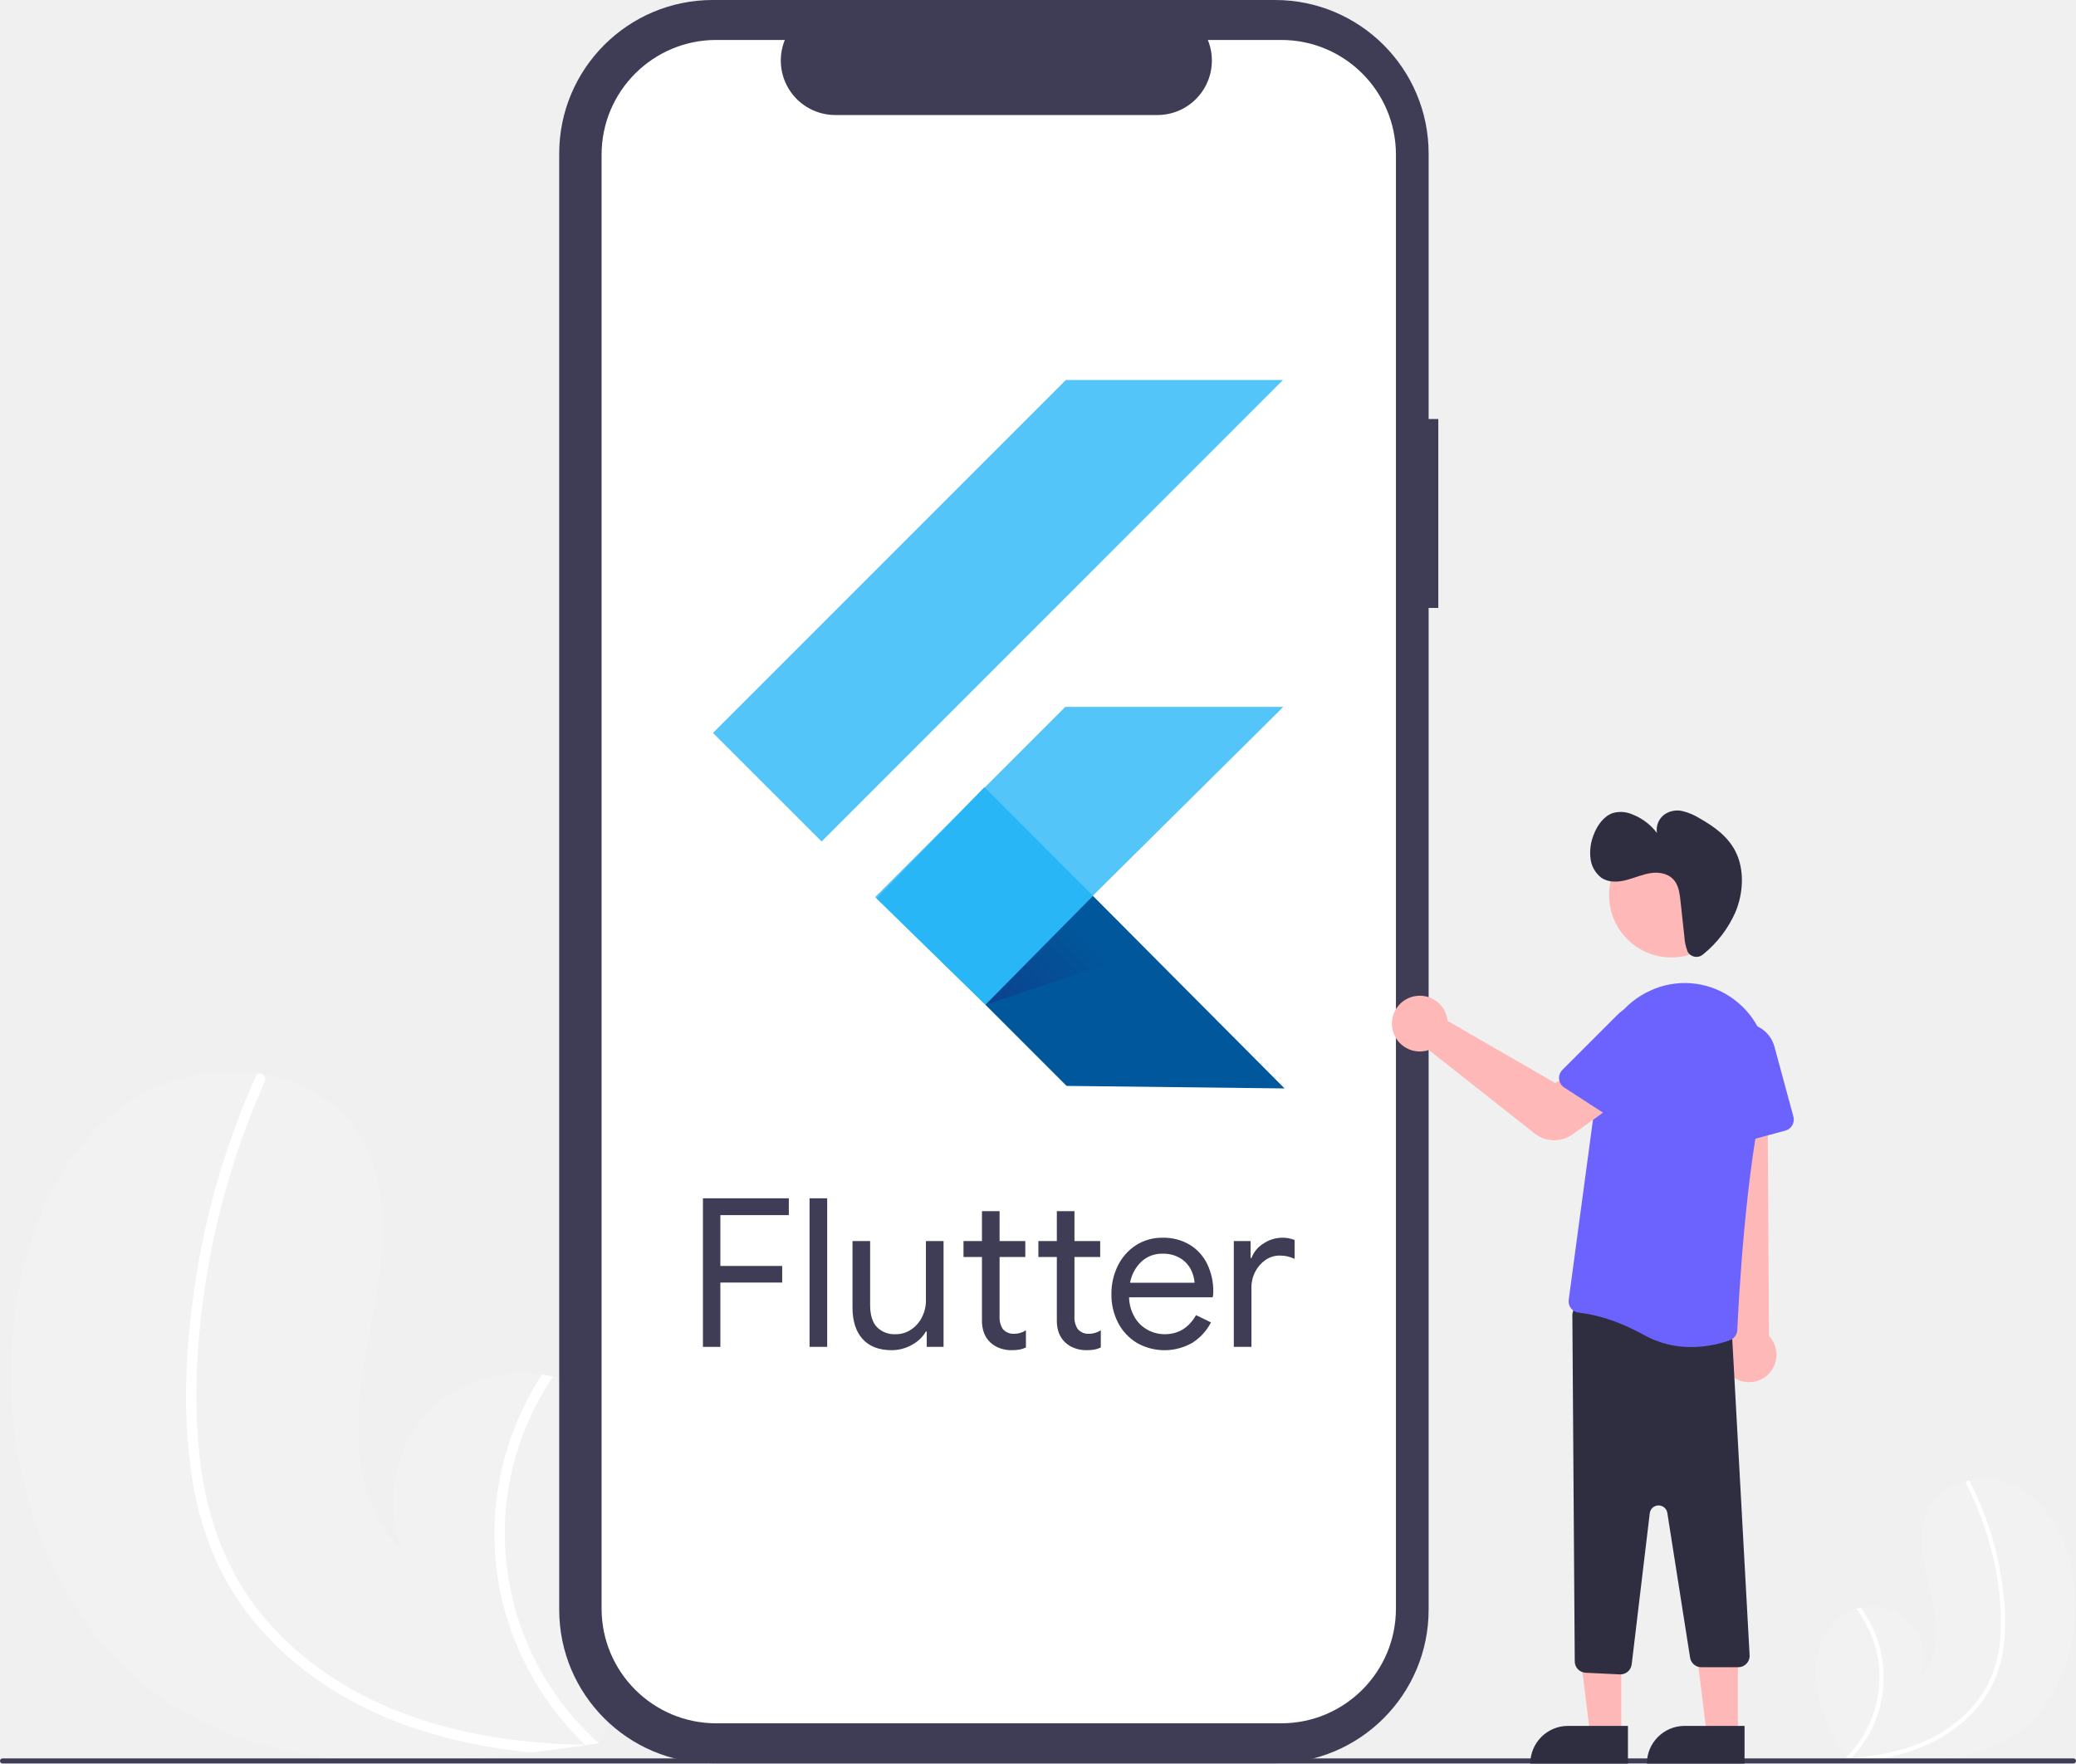
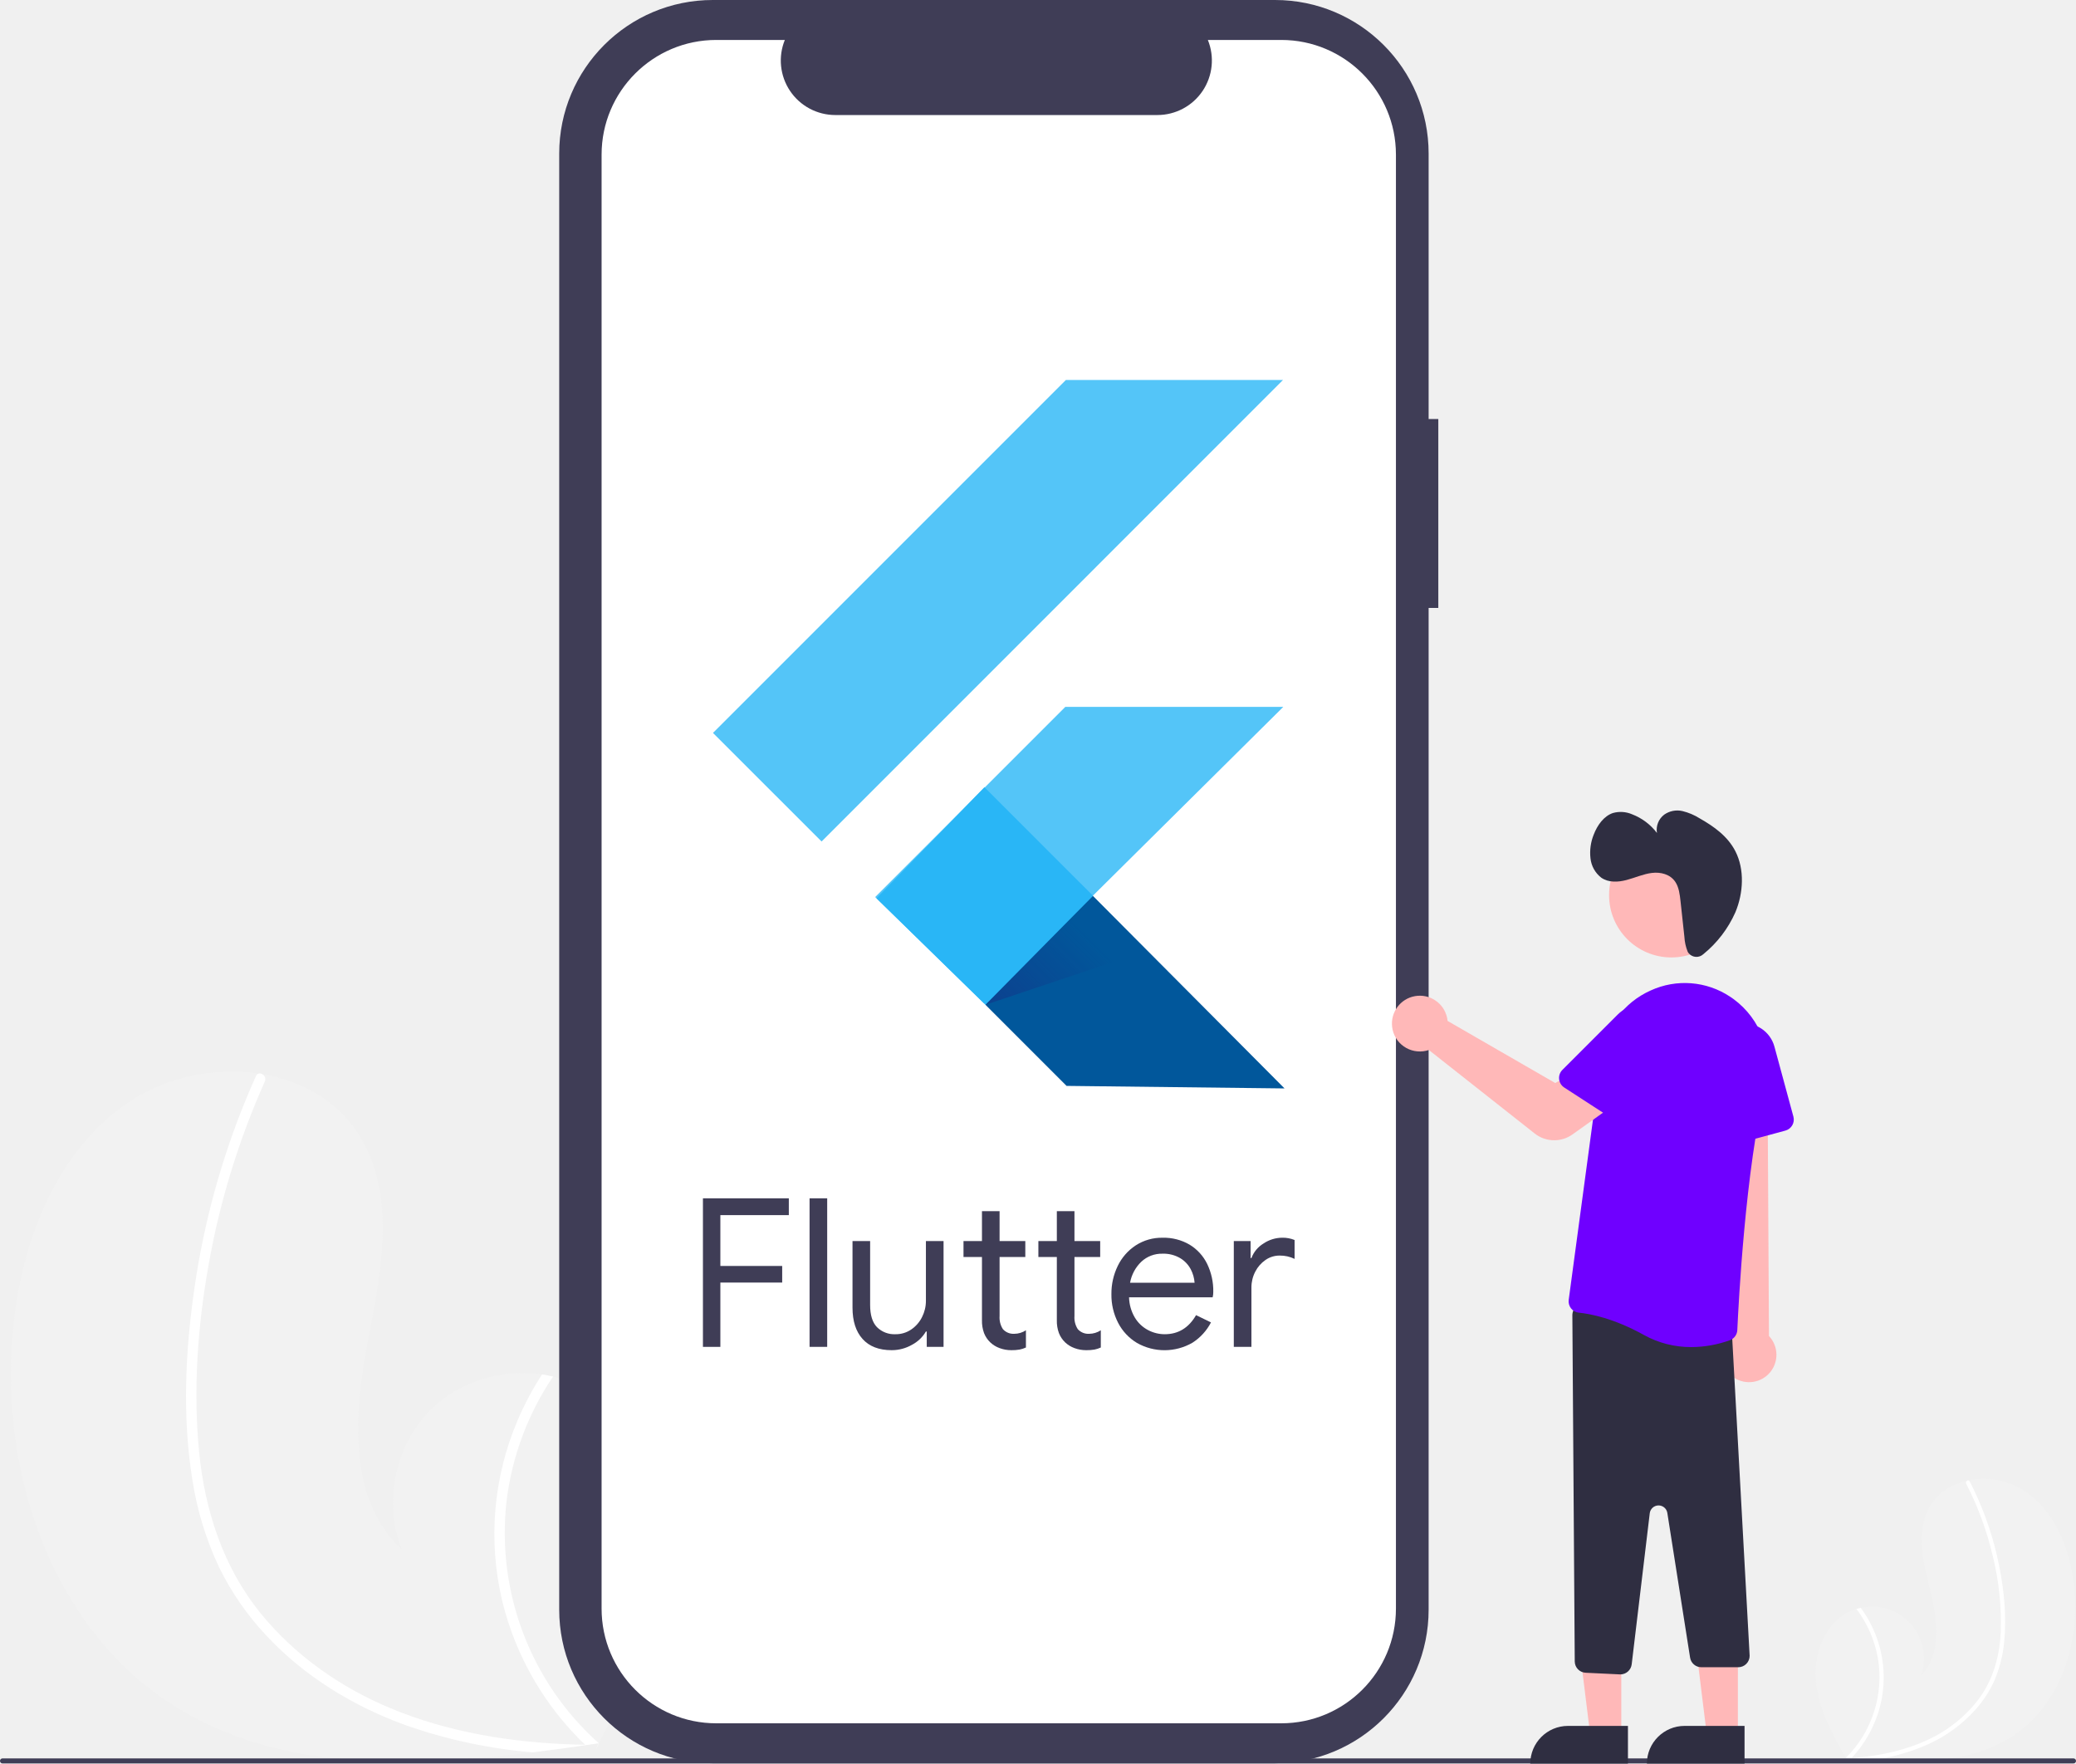
- <svg xmlns="http://www.w3.org/2000/svg" id="bf4e4837-25b8-4dca-836a-dd4921ba630c" data-name="Layer 1" width="819" height="695.681" viewBox="0 0 819 695.681">
+ <svg xmlns="http://www.w3.org/2000/svg" data-name="Layer 1" width="819" height="695.681" viewBox="0 0 819 695.681">
  <defs>
-     <linearGradient id="e8f3bced-dea3-4e6a-a8e5-01bc48f24d29" x1="399.625" y1="402.985" x2="431.5" y2="371.11" gradientUnits="userSpaceOnUse">
+     <linearGradient id="e8f3bced-dea3-4e6a-a8e5-01bc48f24d29-28" x1="399.625" y1="402.985" x2="431.5" y2="371.11" gradientUnits="userSpaceOnUse">
      <stop offset="0" stop-color="#1a237e" stop-opacity="0.4" />
      <stop offset="1" stop-color="#1a237e" stop-opacity="0" />
    </linearGradient>
  </defs>
  <path d="M258.252,774.45c41.301,26.492,92.898,25.148,142.507,18.94,6.927-.866,13.801-1.815,20.608-2.805.041-.013.095-.012.137-.025.327-.049.655-.098.968-.134,1.405-.208,2.81-.417,4.202-.625l-.296.648-.931,2.012c.337-.675.675-1.336,1.012-2.011.099-.202.211-.405.31-.607,11.688-23.146,23.226-47.111,25.106-72.922,1.937-26.79-9.172-56.407-33.296-68.22a47.325,47.325,0,0,0-9.916-3.537c-1.424-.35-2.862-.618-4.314-.846-15.191-2.25-31.459,2.328-42.763,12.811-14.952,13.894-20.18,37.268-12.584,56.213-20.954-19.286-19.034-52.513-13.676-80.485,5.371-27.972,12.02-59.134-3.276-83.172-8.503-13.38-22.609-21.205-38.107-23.827-.475-.076-.95-.152-1.425-.214-17.987-2.663-37.666,1.587-52.605,12.174-28.28,20.03-41.427,55.821-44.457,90.35C190.57,683.73,211.295,744.326,258.252,774.45Z" transform="translate(-190.5 -102.1595)" fill="#f2f2f2" />
  <path d="M266.314,685.367a125.842,125.842,0,0,0,10.585,34.942,109.271,109.271,0,0,0,18.436,26.757c15.217,16.416,34.808,28.318,55.791,35.82a201.497,201.497,0,0,0,49.634,10.503c6.927-.866,13.801-1.815,20.608-2.805.041-.013.095-.012.137-.025.327-.049.655-.098.968-.134,1.405-.208,2.81-.417,4.202-.625l-.296.648-.931,2.012c.337-.675.675-1.336,1.012-2.011.099-.202.211-.405.31-.607a111.384,111.384,0,0,1-36.425-95.61,112.338,112.338,0,0,1,18.319-49.07c-1.424-.35-2.862-.618-4.314-.846a116.473,116.473,0,0,0-9.66,18.144,114.125,114.125,0,0,0-6.003,71.426A116.68,116.68,0,0,0,421.342,790.407c-1.333-.022-2.68-.058-3.999-.106-24.972-.764-50.068-4.768-73.206-14.496C324.595,767.605,306.649,754.981,293.258,738.459,278.585,720.364,271.345,698.037,269.068,675.07c-2.427-24.589-.584-49.843,3.747-74.116a309.788,309.788,0,0,1,22.169-72.208,2.227,2.227,0,0,0-1.042-2.888,1.894,1.894,0,0,0-1.425-.214,1.649,1.649,0,0,0-1.037.99c-1.271,2.85-2.516,5.701-3.706,8.58a313.304,313.304,0,0,0-20.524,74.78C263.633,634.769,262.38,660.549,266.314,685.367Z" transform="translate(-190.5 -102.1595)" fill="#fff" />
-   <path id="fe7ea4cb-bc3a-4b8d-a4ea-d66dad23bcdf" data-name="Path 22" d="M757.927,267.442h-3.821V162.753a60.594,60.594,0,0,0-60.594-60.594H471.706a60.594,60.594,0,0,0-60.594,60.594V737.097a60.594,60.594,0,0,0,60.594,60.594H693.512a60.594,60.594,0,0,0,60.593-60.594V341.962h3.821Z" transform="translate(-190.5 -102.1595)" fill="#3f3d56" />
-   <path id="eacd08e9-88f4-437e-9f6d-ef6f76b30d28" data-name="Path 23" d="M695.957,117.918H667.006a21.498,21.498,0,0,1-19.907,29.617h-127.07a21.498,21.498,0,0,1-19.905-29.617H473.083A45.251,45.251,0,0,0,427.832,163.169V736.678A45.251,45.251,0,0,0,473.083,781.929h222.874a45.251,45.251,0,0,0,45.251-45.251h0V163.168a45.251,45.251,0,0,0-45.251-45.25Z" transform="translate(-190.5 -102.1595)" fill="#fff" />
+   <path id="fe7ea4cb-bc3a-4b8d-a4ea-d66dad23bcdf-29" data-name="Path 22" d="M757.927,267.442h-3.821V162.753a60.594,60.594,0,0,0-60.594-60.594H471.706a60.594,60.594,0,0,0-60.594,60.594V737.097a60.594,60.594,0,0,0,60.594,60.594H693.512a60.594,60.594,0,0,0,60.593-60.594V341.962h3.821Z" transform="translate(-190.5 -102.1595)" fill="#3f3d56" />
+   <path id="eacd08e9-88f4-437e-9f6d-ef6f76b30d28-30" data-name="Path 23" d="M695.957,117.918H667.006a21.498,21.498,0,0,1-19.907,29.617h-127.07a21.498,21.498,0,0,1-19.905-29.617H473.083A45.251,45.251,0,0,0,427.832,163.169V736.678A45.251,45.251,0,0,0,473.083,781.929h222.874a45.251,45.251,0,0,0,45.251-45.251h0V163.168a45.251,45.251,0,0,0-45.251-45.25Z" transform="translate(-190.5 -102.1595)" fill="#fff" />
  <path d="M986.339,785.672c-16.073,11.579-36.904,12.161-57.038,10.738-2.812-.198-5.603-.431-8.369-.682-.017-.004-.039-.003-.056-.007-.133-.013-.266-.025-.393-.033-.571-.053-1.142-.107-1.707-.161l.134.255.419.791c-.151-.265-.301-.524-.452-.789-.044-.079-.094-.159-.138-.238-5.216-9.077-10.389-18.487-11.709-28.851-1.364-10.758,2.469-22.939,11.938-28.227a19.106,19.106,0,0,1,3.921-1.642c.566-.172,1.14-.312,1.721-.435a20.479,20.479,0,0,1,23.815,26.621c8.027-8.231,6.53-21.585,3.761-32.745-2.774-11.16-6.133-23.578-.49-33.601,3.137-5.579,8.653-9.041,14.844-10.435.19-.041.38-.082.57-.117a29.887,29.887,0,0,1,21.472,3.762c11.837,7.459,17.916,21.602,19.89,35.456C1011.649,747.625,1004.613,772.506,986.339,785.672Z" transform="translate(-190.5 -102.1595)" fill="#f2f2f2" />
  <path d="M981.149,749.935a50.806,50.806,0,0,1-3.506,14.317,44.116,44.116,0,0,1-6.85,11.188,56.523,56.523,0,0,1-21.712,15.655,81.35,81.35,0,0,1-19.781,5.315c-2.812-.198-5.603-.431-8.369-.682-.017-.004-.039-.003-.056-.007-.133-.013-.266-.025-.393-.033-.571-.053-1.142-.107-1.707-.161l.134.255.419.791c-.151-.265-.301-.524-.452-.789-.044-.079-.094-.159-.138-.238a44.969,44.969,0,0,0,12.603-39.337,45.354,45.354,0,0,0-8.453-19.383c.566-.172,1.14-.312,1.721-.435a47.023,47.023,0,0,1,4.289,7.104,46.076,46.076,0,0,1,3.975,28.664,47.107,47.107,0,0,1-11.935,23.496c.537-.038,1.079-.082,1.61-.13,10.051-.852,20.081-3.012,29.197-7.438a52.584,52.584,0,0,0,19.699-16.163c5.521-7.614,7.954-16.773,8.372-26.081a110.068,110.068,0,0,0-3.124-29.798,125.07,125.07,0,0,0-10.509-28.628.899.899,0,0,1,.357-1.187.765.765,0,0,1,.57-.117.666.666,0,0,1,.44.377c.575,1.121,1.139,2.244,1.681,3.378a126.489,126.489,0,0,1,9.902,29.7C981.128,729.478,982.195,739.844,981.149,749.935Z" transform="translate(-190.5 -102.1595)" fill="#fff" />
  <path d="M1008.5,797.767h-817a1,1,0,0,1,0-2h817a1,1,0,0,1,0,2Z" transform="translate(-190.5 -102.1595)" fill="#3f3d56" />
  <polygon points="639.613 684.297 627.354 684.296 621.521 637.008 639.616 637.009 639.613 684.297" fill="#ffb8b8" />
  <path d="M618.596,680.793h23.644a0,0,0,0,1,0,0v14.887a0,0,0,0,1,0,0H603.71a0,0,0,0,1,0,0v0A14.887,14.887,0,0,1,618.596,680.793Z" fill="#2f2e41" />
  <polygon points="685.613 684.297 673.354 684.296 667.521 637.008 685.616 637.009 685.613 684.297" fill="#ffb8b8" />
  <path d="M664.596,680.793h23.644a0,0,0,0,1,0,0v14.887a0,0,0,0,1,0,0H649.71a0,0,0,0,1,0,0v0A14.887,14.887,0,0,1,664.596,680.793Z" fill="#2f2e41" />
  <path d="M874.616,645.618a10.743,10.743,0,0,1-2.062-16.343l-8.072-114.558,23.253,2.255.639,112.187a10.801,10.801,0,0,1-13.757,16.459Z" transform="translate(-190.5 -102.1595)" fill="#ffb8b8" />
  <path d="M829.534,762.633l-13.496-.644A4.499,4.499,0,0,1,811.752,757.527l-.942-136.557a4.501,4.501,0,0,1,5.146-4.485l53.994,7.838a4.474,4.474,0,0,1,3.854,4.42L880.748,755.277a4.5,4.5,0,0,1-4.5,4.534h-14.55a4.479,4.479,0,0,1-4.445-3.801l-8.977-57.067a3.5,3.5,0,0,0-6.933.128l-7.126,59.603a4.517,4.517,0,0,1-4.469,3.966Q829.642,762.639,829.534,762.633Z" transform="translate(-190.5 -102.1595)" fill="#2f2e41" />
-   <path d="M839.035,628.749c-11.899-6.611-21.197-8.349-25.68-8.796a4.418,4.418,0,0,1-3.053-1.673,4.478,4.478,0,0,1-.931-3.401l12.938-96.051a33.219,33.219,0,0,1,19.364-25.957,32.306,32.306,0,0,1,31.396,2.461q.665.442,1.305.903a33.178,33.178,0,0,1,12.636,34.573c-7.934,32.455-10.659,85.662-11.125,95.999a4.465,4.465,0,0,1-2.918,4.005,45.085,45.085,0,0,1-15.226,2.711A38.125,38.125,0,0,1,839.035,628.749Z" transform="translate(-190.5 -102.1595)" fill="#6c63ff" />
-   <path d="M869.745,553.21a4.482,4.482,0,0,1-1.859-3.401l-1.704-30.876a12.399,12.399,0,0,1,24.346-3.927l7.485,27.605a4.505,4.505,0,0,1-3.166,5.521l-21.291,5.773A4.483,4.483,0,0,1,869.745,553.21Z" transform="translate(-190.5 -102.1595)" fill="#6c63ff" />
+   <path d="M839.035,628.749c-11.899-6.611-21.197-8.349-25.68-8.796a4.418,4.418,0,0,1-3.053-1.673,4.478,4.478,0,0,1-.931-3.401l12.938-96.051a33.219,33.219,0,0,1,19.364-25.957,32.306,32.306,0,0,1,31.396,2.461q.665.442,1.305.903a33.178,33.178,0,0,1,12.636,34.573c-7.934,32.455-10.659,85.662-11.125,95.999a4.465,4.465,0,0,1-2.918,4.005,45.085,45.085,0,0,1-15.226,2.711A38.125,38.125,0,0,1,839.035,628.749Z" transform="translate(-190.5 -102.1595)" fill="#6f00ff" />
+   <path d="M869.745,553.21a4.482,4.482,0,0,1-1.859-3.401l-1.704-30.876a12.399,12.399,0,0,1,24.346-3.927l7.485,27.605a4.505,4.505,0,0,1-3.166,5.521l-21.291,5.773A4.483,4.483,0,0,1,869.745,553.21Z" transform="translate(-190.5 -102.1595)" fill="#6f00ff" />
  <circle cx="659.357" cy="353.108" r="24.561" fill="#ffb8b8" />
  <path d="M803.652,551.942a12.388,12.388,0,0,1-7.679-2.647l-41.788-32.967a10.233,10.233,0,0,1-1.036.306,11.021,11.021,0,0,1-8.818-1.691,10.912,10.912,0,0,1-4.626-7.733,11.001,11.001,0,0,1,21.635-3.801h0a10.619,10.619,0,0,1,.229,1.452l42.481,24.507,10.572-6.086,11.711,15.332L810.839,549.657A12.375,12.375,0,0,1,803.652,551.942Z" transform="translate(-190.5 -102.1595)" fill="#ffb8b8" />
-   <path d="M805.584,527.837a4.482,4.482,0,0,1,1.293-3.653l21.863-21.868a12.399,12.399,0,0,1,19.168,15.516l-15.57,23.992a4.505,4.505,0,0,1-6.224,1.325L807.61,531.14A4.483,4.483,0,0,1,805.584,527.837Z" transform="translate(-190.5 -102.1595)" fill="#6c63ff" />
+   <path d="M805.584,527.837a4.482,4.482,0,0,1,1.293-3.653l21.863-21.868a12.399,12.399,0,0,1,19.168,15.516l-15.57,23.992a4.505,4.505,0,0,1-6.224,1.325L807.61,531.14A4.483,4.483,0,0,1,805.584,527.837Z" transform="translate(-190.5 -102.1595)" fill="#6f00ff" />
  <path d="M856.758,478.24a3.974,3.974,0,0,0,5.69.327,44.426,44.426,0,0,0,12.672-16.549c3.193-7.611,3.661-16.899.027-24.033-3.072-6.031-8.587-9.87-14.092-13.007a22.993,22.993,0,0,0-6.848-2.894,8.994,8.994,0,0,0-7.154,1.407,7.544,7.544,0,0,0-2.878,7.227,22.354,22.354,0,0,0-9.802-7.357,11.365,11.365,0,0,0-7.554-.506c-3.536,1.18-6.153,4.75-7.609,8.586a19.141,19.141,0,0,0-1.255,9.264,11.129,11.129,0,0,0,4.269,7.671c2.884,1.99,6.599,1.788,9.953.907s6.609-2.374,10.021-2.79,7.194.486,9.227,3.53c1.432,2.143,1.769,4.967,2.061,7.658l1.519,13.999a18.548,18.548,0,0,0,1.278,5.84A3.251,3.251,0,0,0,856.758,478.24Z" transform="translate(-190.5 -102.1595)" fill="#2f2e41" />
  <g style="isolation:isolate">
    <path d="M467.814,574.842h33.883v6.631H474.69v20.054h24.391v6.547H474.69V633.444h-6.876Z" transform="translate(-190.5 -102.1595)" fill="#3f3d56" />
    <path d="M509.881,574.842h6.953v58.596h-6.953Z" transform="translate(-190.5 -102.1595)" fill="#3f3d56" />
    <path d="M530.792,630.326q-3.973-4.417-3.97-12.36V591.7h6.953V616.909q0,5.974,2.7,8.758a9.672,9.672,0,0,0,7.282,2.784,10.764,10.764,0,0,0,6.257-1.882,12.755,12.755,0,0,0,4.253-4.91,14.048,14.048,0,0,0,1.514-6.386V591.7h6.96v41.738h-6.631v-6.057h-.329a13.784,13.784,0,0,1-5.484,5.239,16.059,16.059,0,0,1-8.023,2.127Q534.765,634.746,530.792,630.326Z" transform="translate(-190.5 -102.1595)" fill="#3f3d56" />
    <path d="M584.806,633.915a10.691,10.691,0,0,1-3.641-2.249,10.237,10.237,0,0,1-2.455-3.667,13.897,13.897,0,0,1-.818-5.084V598.002h-7.282v-6.302H577.892V579.913h6.953v11.786h10.149v6.302H584.845v23.257a8.401,8.401,0,0,0,1.308,5.187,5.559,5.559,0,0,0,4.504,1.843,8.461,8.461,0,0,0,4.582-1.392v6.792a10.66,10.66,0,0,1-2.494.818,17.724,17.724,0,0,1-3.235.245A13.149,13.149,0,0,1,584.806,633.915Z" transform="translate(-190.5 -102.1595)" fill="#3f3d56" />
    <path d="M614.346,633.915a10.691,10.691,0,0,1-3.641-2.249,10.237,10.237,0,0,1-2.455-3.667,13.897,13.897,0,0,1-.818-5.084V598.002h-7.282v-6.302h7.282V579.913h6.953v11.786h10.149v6.302H614.385v23.257a8.401,8.401,0,0,0,1.308,5.187,5.559,5.559,0,0,0,4.504,1.843,8.461,8.461,0,0,0,4.582-1.392v6.792a10.66,10.66,0,0,1-2.494.818,17.724,17.724,0,0,1-3.235.245A13.2,13.2,0,0,1,614.346,633.915Z" transform="translate(-190.5 -102.1595)" fill="#3f3d56" />
    <path d="M639.027,631.879a19.871,19.871,0,0,1-7.404-7.894,23.902,23.902,0,0,1-2.661-11.335,24.893,24.893,0,0,1,2.494-11.129,20.135,20.135,0,0,1,7.082-8.1,18.859,18.859,0,0,1,10.639-3.029,20.095,20.095,0,0,1,10.639,2.739,18.191,18.191,0,0,1,6.915,7.572,24.373,24.373,0,0,1,2.417,11.052,8.246,8.246,0,0,1-.245,2.127H635.921a16.475,16.475,0,0,0,2.294,8.023,13.329,13.329,0,0,0,5.194,4.91,14.058,14.058,0,0,0,6.586,1.637q8.023,0,12.36-7.527l5.89,2.868a20.982,20.982,0,0,1-7.327,8.023,22.018,22.018,0,0,1-21.891.064ZM661.775,608.145a13.506,13.506,0,0,0-1.476-5.239,11.244,11.244,0,0,0-4.131-4.421,12.94,12.94,0,0,0-7.082-1.798,11.758,11.758,0,0,0-8.306,3.151,15.177,15.177,0,0,0-4.459,8.306Z" transform="translate(-190.5 -102.1595)" fill="#3f3d56" />
    <path d="M677.24,591.7h6.631V598.408H684.2a11.349,11.349,0,0,1,4.749-5.729,13.302,13.302,0,0,1,7.366-2.294,12.17,12.17,0,0,1,4.91.902v7.449a13.036,13.036,0,0,0-5.89-1.308,9.727,9.727,0,0,0-5.568,1.721,12.44,12.44,0,0,0-4.053,4.633A13.375,13.375,0,0,0,684.2,610.059v23.379h-6.953V591.7Z" transform="translate(-190.5 -102.1595)" fill="#3f3d56" />
  </g>
  <polygon points="415.712 337.858 506.765 429.34 420.765 428.34 388.765 396.34 415.712 337.858" fill="#01579b" />
-   <polygon points="452.618 374.938 388.765 396.34 427.832 349.833 452.618 374.938" fill="url(#e8f3bced-dea3-4e6a-a8e5-01bc48f24d29)" />
+   <polygon points="452.618 374.938 388.765 396.34 427.832 349.833 452.618 374.938" fill="url(#e8f3bced-dea3-4e6a-a8e5-01bc48f24d29-28)" />
  <polygon points="506.155 149.89 324.125 331.94 281.275 289.1 420.495 149.89 506.155 149.89" fill="#54c5f8" />
  <polygon points="345.265 353.84 420.265 278.84 506.265 278.84 388.265 395.84 345.265 353.84" fill="#54c5f8" />
  <polygon points="388.361 310.52 431.21 353.349 388.765 396.34 345.765 354.34 388.361 310.52" fill="#29b6f6" />
</svg>
